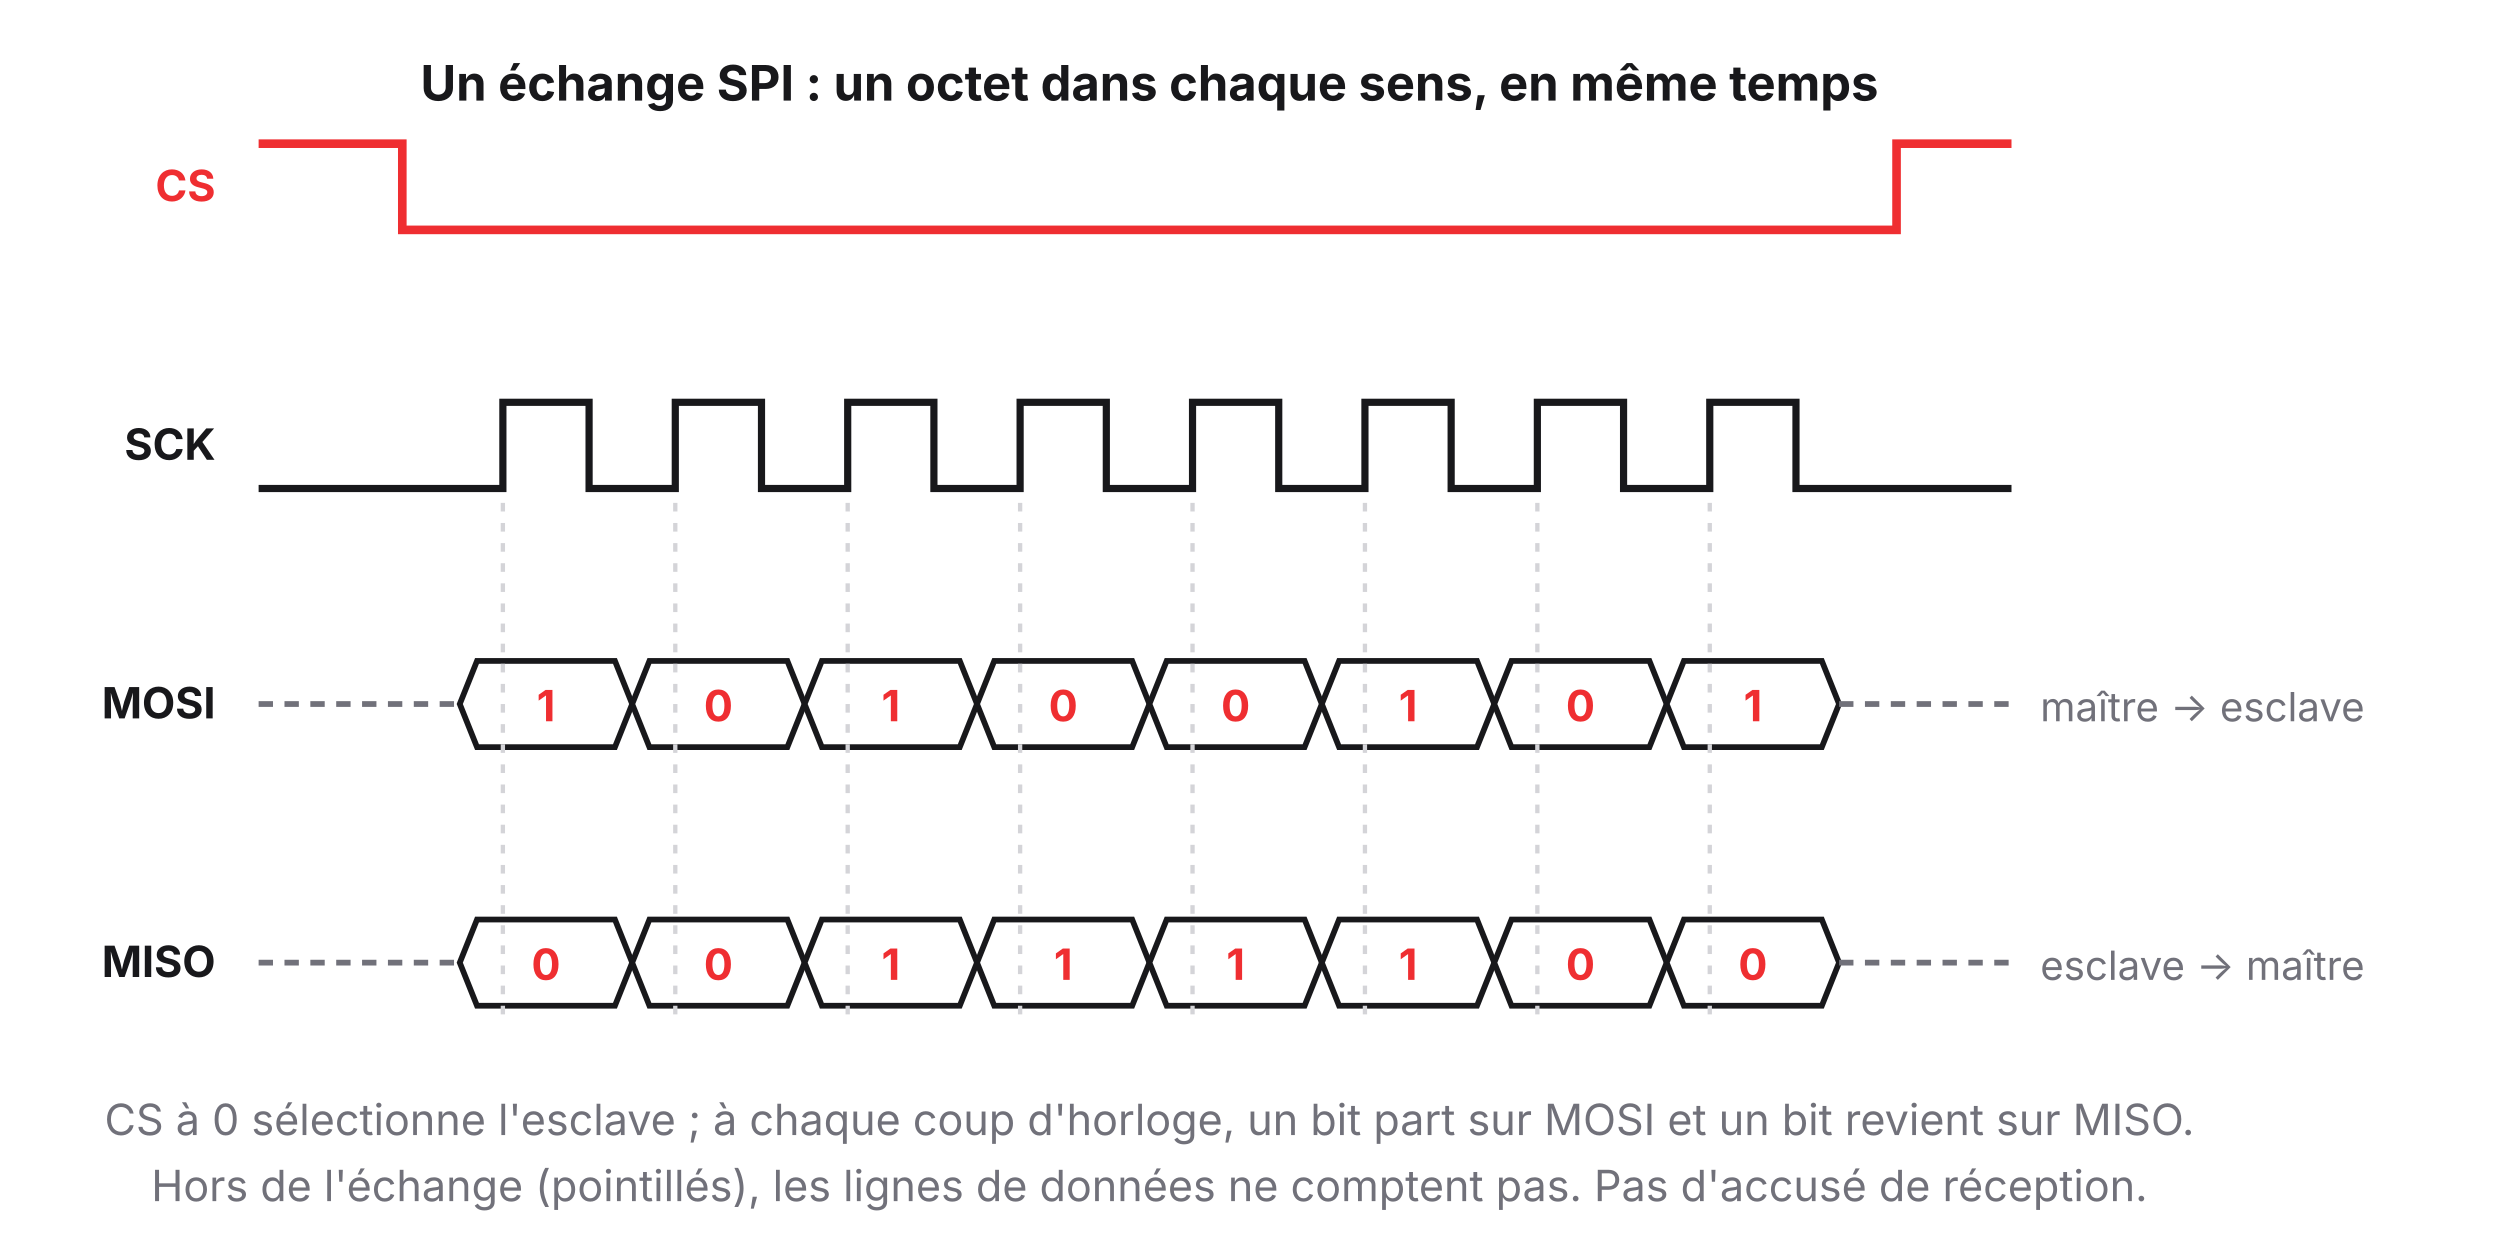
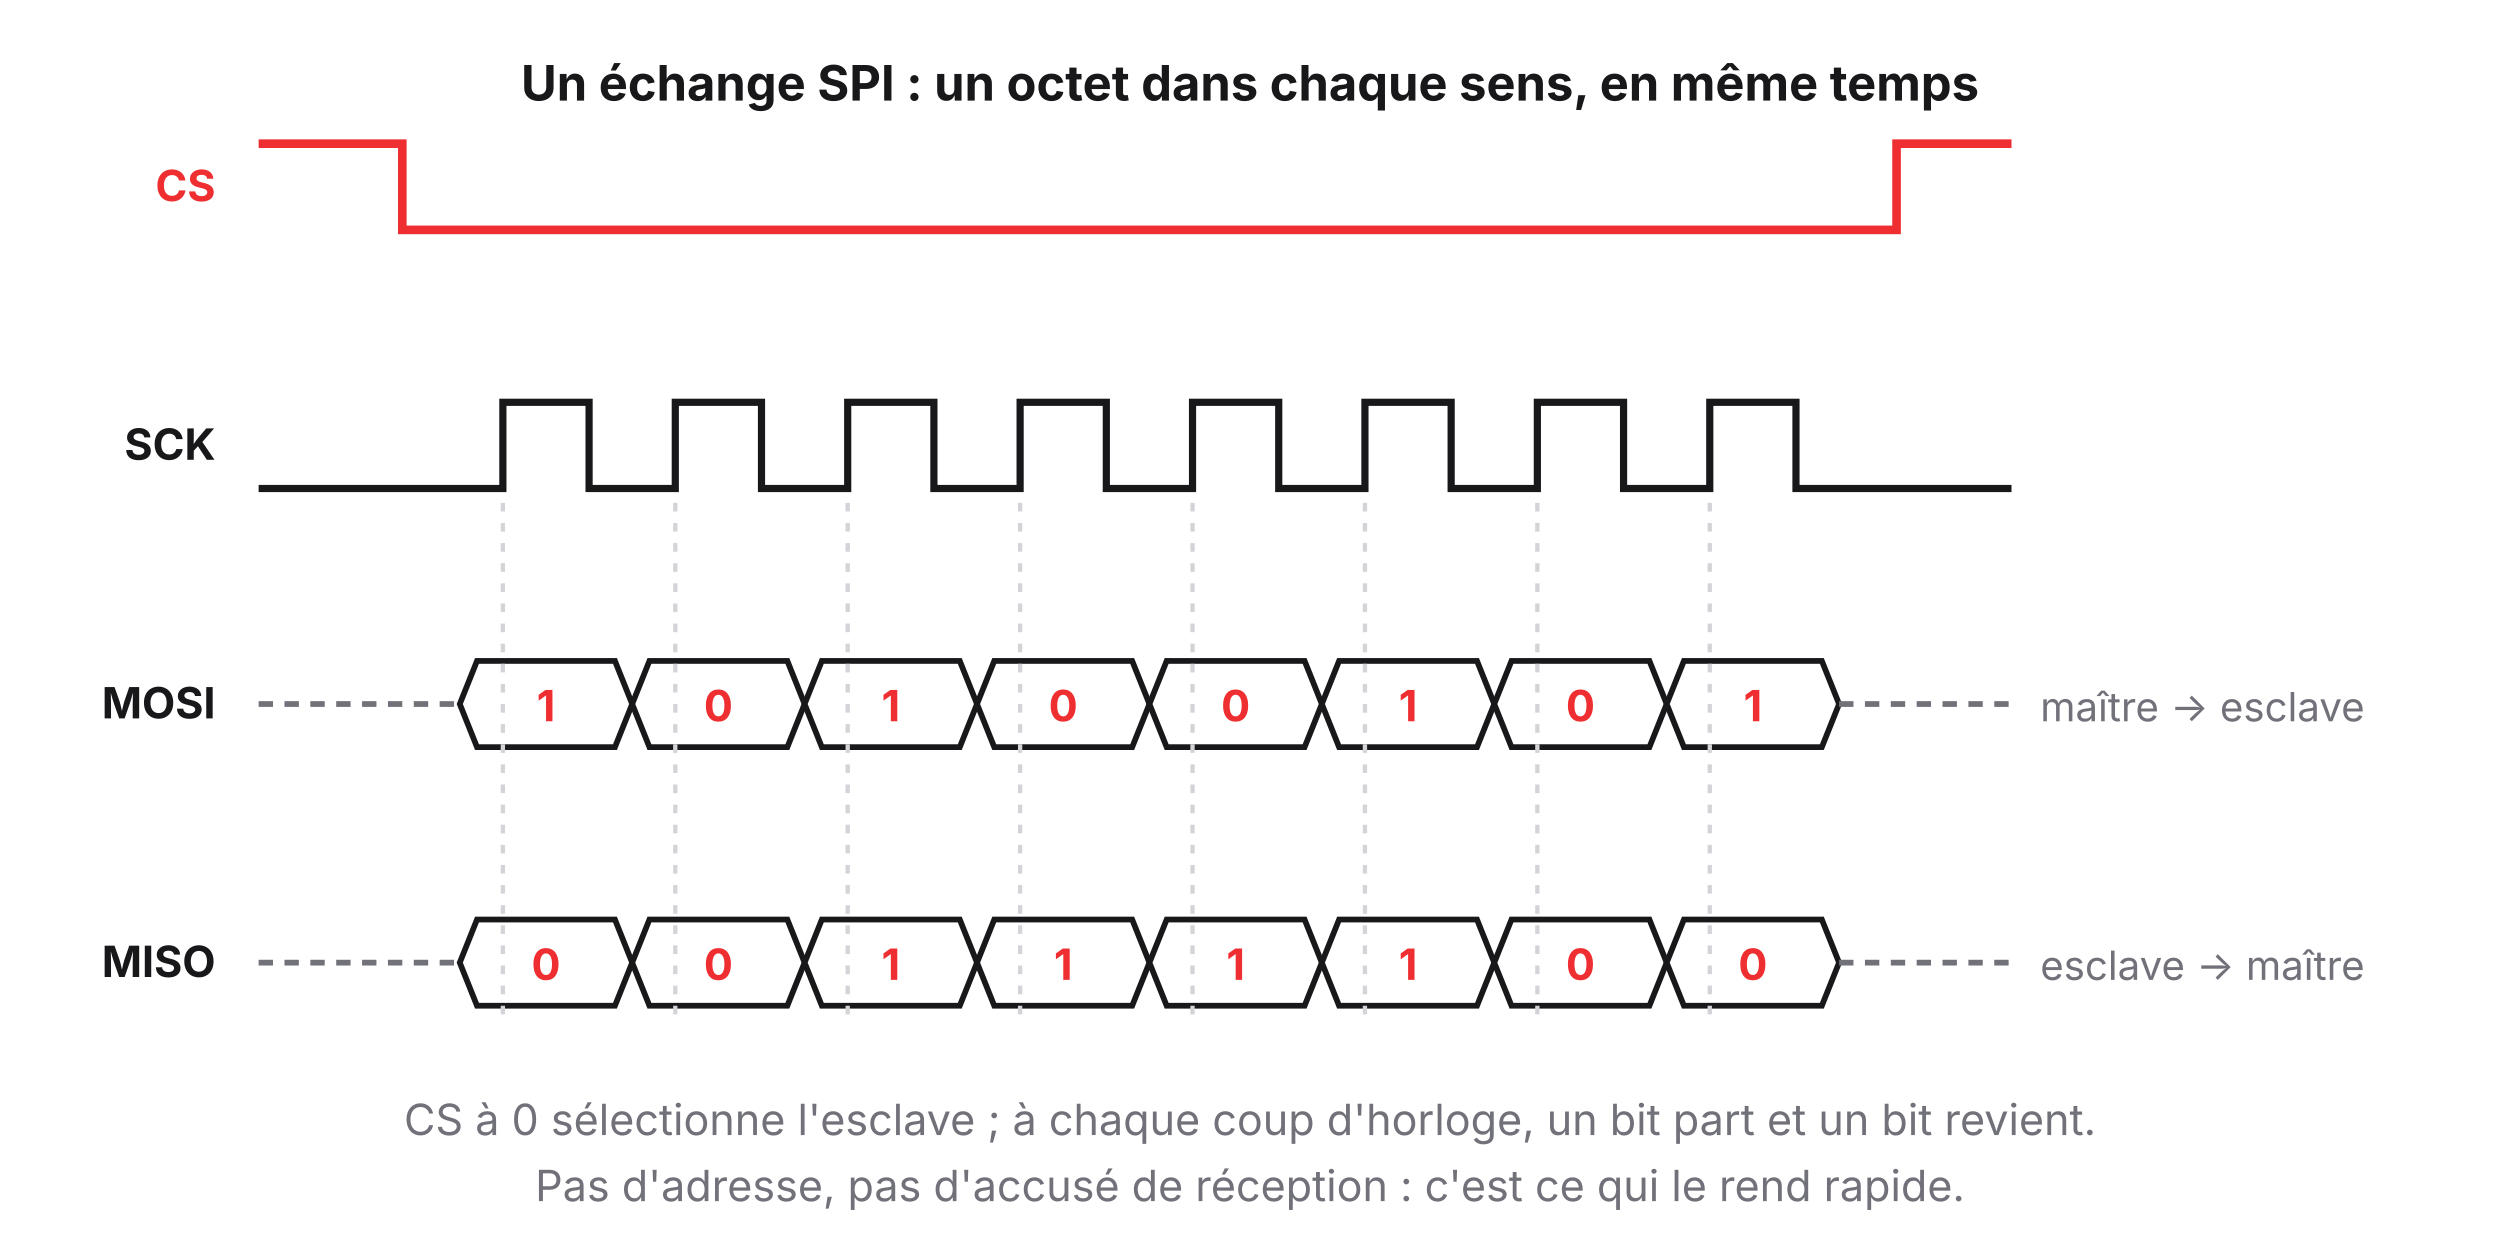
<svg xmlns="http://www.w3.org/2000/svg" viewBox="0 0 870 435" width="870" height="435" font-family="Inter, Arial, Helvetica, sans-serif">
  <rect width="870" height="435" fill="#ffffff" />
  <text x="75" y="70" font-size="15" fill="#ef2e31" text-anchor="end" font-weight="700">CS</text>
  <text x="75" y="160" font-size="15" fill="#18181b" text-anchor="end" font-weight="700">SCK</text>
  <text x="75" y="250" font-size="15" fill="#18181b" text-anchor="end" font-weight="700">MOSI</text>
  <text x="75" y="340" font-size="15" fill="#18181b" text-anchor="end" font-weight="700">MISO</text>
  <path d="M90,50 L140,50 L140,80 L660,80 L660,50 L700,50" fill="none" stroke="#ef2e31" stroke-width="3" />
  <path d="M90,170 L160,170 L175.0,170 L175.0,140 L205.0,140 L205.0,170 L220,170 L235.0,170 L235.0,140 L265.0,140 L265.0,170 L280,170 L295.0,170 L295.0,140 L325.0,140 L325.0,170 L340,170 L355.0,170 L355.0,140 L385.0,140 L385.0,170 L400,170 L415.0,170 L415.0,140 L445.0,140 L445.0,170 L460,170 L475.0,170 L475.0,140 L505.0,140 L505.0,170 L520,170 L535.0,170 L535.0,140 L565.0,140 L565.0,170 L580,170 L595.0,170 L595.0,140 L625.0,140 L625.0,170 L640,170 L700,170" fill="none" stroke="#18181b" stroke-width="2.5" />
  <path d="M160,245 L166,230 L214,230 L220,245 L214,260 L166,260 Z" fill="#ffffff" stroke="#18181b" stroke-width="2" />
  <text x="190.0" y="251" font-size="15" fill="#ef2e31" text-anchor="middle" font-weight="700">1</text>
  <path d="M220,245 L226,230 L274,230 L280,245 L274,260 L226,260 Z" fill="#ffffff" stroke="#18181b" stroke-width="2" />
  <text x="250.0" y="251" font-size="15" fill="#ef2e31" text-anchor="middle" font-weight="700">0</text>
  <path d="M280,245 L286,230 L334,230 L340,245 L334,260 L286,260 Z" fill="#ffffff" stroke="#18181b" stroke-width="2" />
  <text x="310.0" y="251" font-size="15" fill="#ef2e31" text-anchor="middle" font-weight="700">1</text>
  <path d="M340,245 L346,230 L394,230 L400,245 L394,260 L346,260 Z" fill="#ffffff" stroke="#18181b" stroke-width="2" />
  <text x="370.0" y="251" font-size="15" fill="#ef2e31" text-anchor="middle" font-weight="700">0</text>
  <path d="M400,245 L406,230 L454,230 L460,245 L454,260 L406,260 Z" fill="#ffffff" stroke="#18181b" stroke-width="2" />
  <text x="430.0" y="251" font-size="15" fill="#ef2e31" text-anchor="middle" font-weight="700">0</text>
  <path d="M460,245 L466,230 L514,230 L520,245 L514,260 L466,260 Z" fill="#ffffff" stroke="#18181b" stroke-width="2" />
  <text x="490.0" y="251" font-size="15" fill="#ef2e31" text-anchor="middle" font-weight="700">1</text>
  <path d="M520,245 L526,230 L574,230 L580,245 L574,260 L526,260 Z" fill="#ffffff" stroke="#18181b" stroke-width="2" />
  <text x="550.0" y="251" font-size="15" fill="#ef2e31" text-anchor="middle" font-weight="700">0</text>
  <path d="M580,245 L586,230 L634,230 L640,245 L634,260 L586,260 Z" fill="#ffffff" stroke="#18181b" stroke-width="2" />
  <text x="610.0" y="251" font-size="15" fill="#ef2e31" text-anchor="middle" font-weight="700">1</text>
  <line x1="90" y1="245" x2="160" y2="245" stroke="#71717a" stroke-width="2" stroke-dasharray="5 4" />
  <line x1="640" y1="245" x2="700" y2="245" stroke="#71717a" stroke-width="2" stroke-dasharray="5 4" />
  <text x="710" y="251" font-size="14" fill="#71717a" text-anchor="start" font-weight="normal">maître → esclave</text>
  <path d="M160,335 L166,320 L214,320 L220,335 L214,350 L166,350 Z" fill="#ffffff" stroke="#18181b" stroke-width="2" />
  <text x="190.0" y="341" font-size="15" fill="#ef2e31" text-anchor="middle" font-weight="700">0</text>
  <path d="M220,335 L226,320 L274,320 L280,335 L274,350 L226,350 Z" fill="#ffffff" stroke="#18181b" stroke-width="2" />
  <text x="250.0" y="341" font-size="15" fill="#ef2e31" text-anchor="middle" font-weight="700">0</text>
  <path d="M280,335 L286,320 L334,320 L340,335 L334,350 L286,350 Z" fill="#ffffff" stroke="#18181b" stroke-width="2" />
  <text x="310.0" y="341" font-size="15" fill="#ef2e31" text-anchor="middle" font-weight="700">1</text>
  <path d="M340,335 L346,320 L394,320 L400,335 L394,350 L346,350 Z" fill="#ffffff" stroke="#18181b" stroke-width="2" />
  <text x="370.0" y="341" font-size="15" fill="#ef2e31" text-anchor="middle" font-weight="700">1</text>
  <path d="M400,335 L406,320 L454,320 L460,335 L454,350 L406,350 Z" fill="#ffffff" stroke="#18181b" stroke-width="2" />
  <text x="430.0" y="341" font-size="15" fill="#ef2e31" text-anchor="middle" font-weight="700">1</text>
  <path d="M460,335 L466,320 L514,320 L520,335 L514,350 L466,350 Z" fill="#ffffff" stroke="#18181b" stroke-width="2" />
  <text x="490.0" y="341" font-size="15" fill="#ef2e31" text-anchor="middle" font-weight="700">1</text>
  <path d="M520,335 L526,320 L574,320 L580,335 L574,350 L526,350 Z" fill="#ffffff" stroke="#18181b" stroke-width="2" />
  <text x="550.0" y="341" font-size="15" fill="#ef2e31" text-anchor="middle" font-weight="700">0</text>
  <path d="M580,335 L586,320 L634,320 L640,335 L634,350 L586,350 Z" fill="#ffffff" stroke="#18181b" stroke-width="2" />
  <text x="610.0" y="341" font-size="15" fill="#ef2e31" text-anchor="middle" font-weight="700">0</text>
  <line x1="90" y1="335" x2="160" y2="335" stroke="#71717a" stroke-width="2" stroke-dasharray="5 4" />
  <line x1="640" y1="335" x2="700" y2="335" stroke="#71717a" stroke-width="2" stroke-dasharray="5 4" />
  <text x="710" y="341" font-size="14" fill="#71717a" text-anchor="start" font-weight="normal">esclave → maître</text>
  <line x1="175.0" y1="175" x2="175.0" y2="355" stroke="#d4d4d8" stroke-width="1.5" stroke-dasharray="3 4" />
  <line x1="235.0" y1="175" x2="235.0" y2="355" stroke="#d4d4d8" stroke-width="1.5" stroke-dasharray="3 4" />
  <line x1="295.0" y1="175" x2="295.0" y2="355" stroke="#d4d4d8" stroke-width="1.5" stroke-dasharray="3 4" />
  <line x1="355.0" y1="175" x2="355.0" y2="355" stroke="#d4d4d8" stroke-width="1.5" stroke-dasharray="3 4" />
  <line x1="415.0" y1="175" x2="415.0" y2="355" stroke="#d4d4d8" stroke-width="1.5" stroke-dasharray="3 4" />
  <line x1="475.0" y1="175" x2="475.0" y2="355" stroke="#d4d4d8" stroke-width="1.5" stroke-dasharray="3 4" />
  <line x1="535.0" y1="175" x2="535.0" y2="355" stroke="#d4d4d8" stroke-width="1.5" stroke-dasharray="3 4" />
  <line x1="595.0" y1="175" x2="595.0" y2="355" stroke="#d4d4d8" stroke-width="1.5" stroke-dasharray="3 4" />
-   <text x="400.0" y="35" font-size="17" fill="#18181b" text-anchor="middle" font-weight="700">Un échange SPI : un octet dans chaque sens, en même temps</text>
-   <text x="400.0" y="395" font-size="15" fill="#71717a" text-anchor="middle" font-weight="normal">CS à 0 sélectionne l'esclave ; à chaque coup d'horloge, un bit part sur MOSI et un bit revient sur MISO.</text>
-   <text x="400.0" y="418" font-size="15" fill="#71717a" text-anchor="middle" font-weight="normal">Hors de l'échange (pointillés), les lignes de données ne comptent pas. Pas d'accusé de réception.</text>
+   <text x="435.0" y="35" font-size="17" fill="#18181b" text-anchor="middle" font-weight="700">Un échange SPI : un octet dans chaque sens, en même temps</text>
+   <text x="435.0" y="395" font-size="15" fill="#71717a" text-anchor="middle" font-weight="normal">CS à 0 sélectionne l'esclave ; à chaque coup d'horloge, un bit part et un bit revient.</text>
+   <text x="435.0" y="418" font-size="15" fill="#71717a" text-anchor="middle" font-weight="normal">Pas d'adresse, pas d'accusé de réception : c'est ce qui le rend rapide.</text>
</svg>
